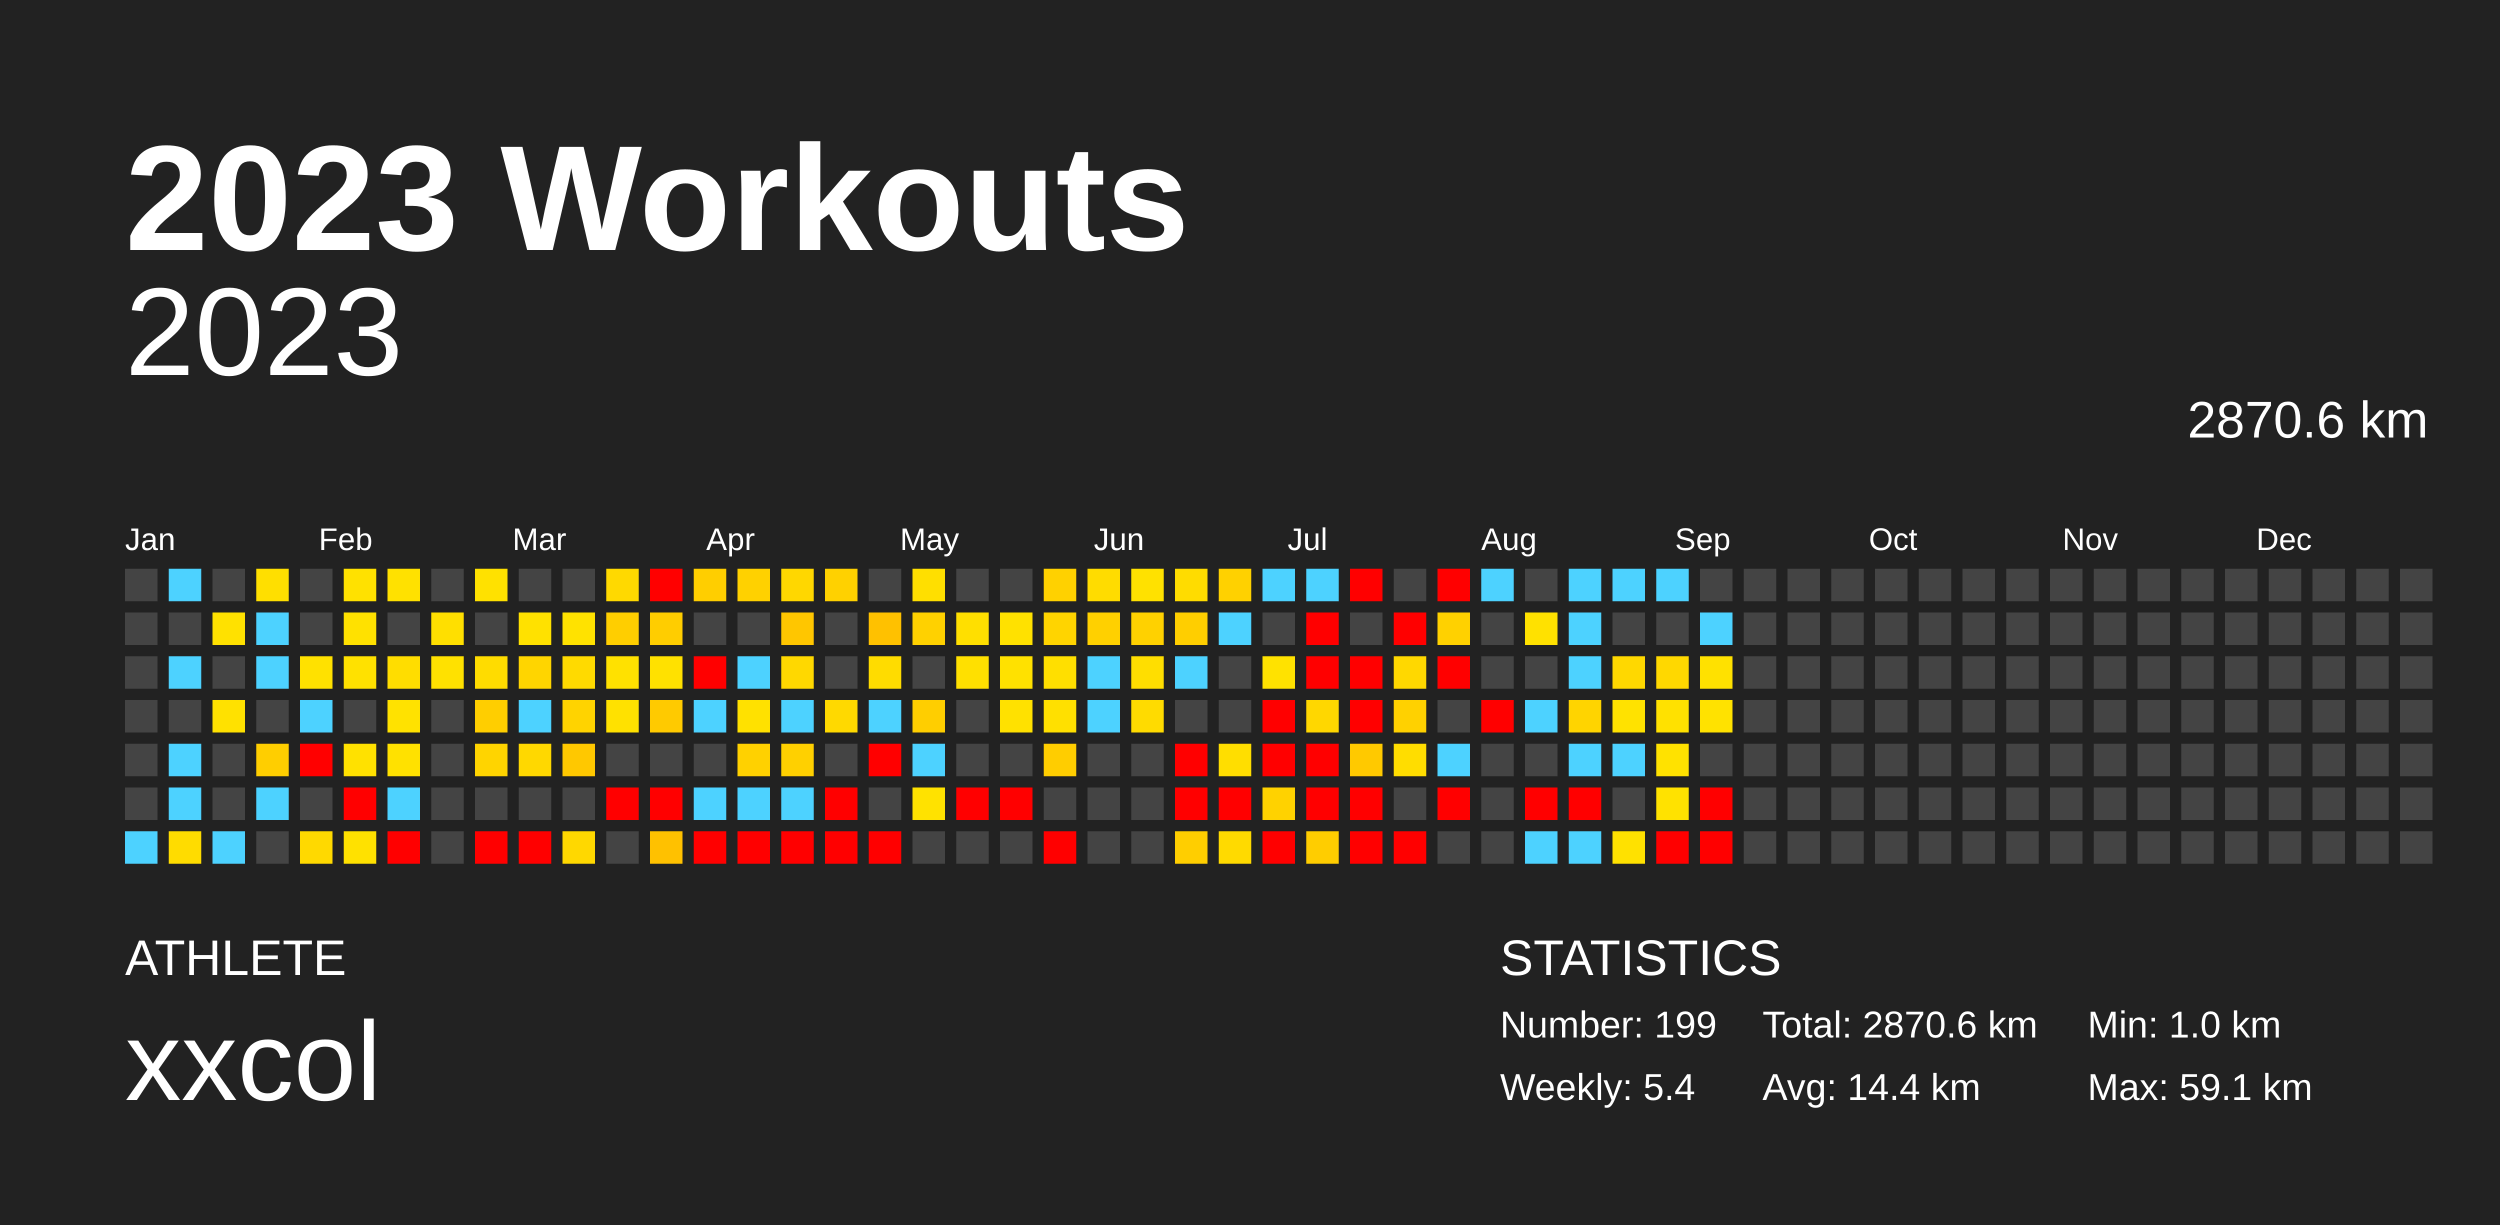
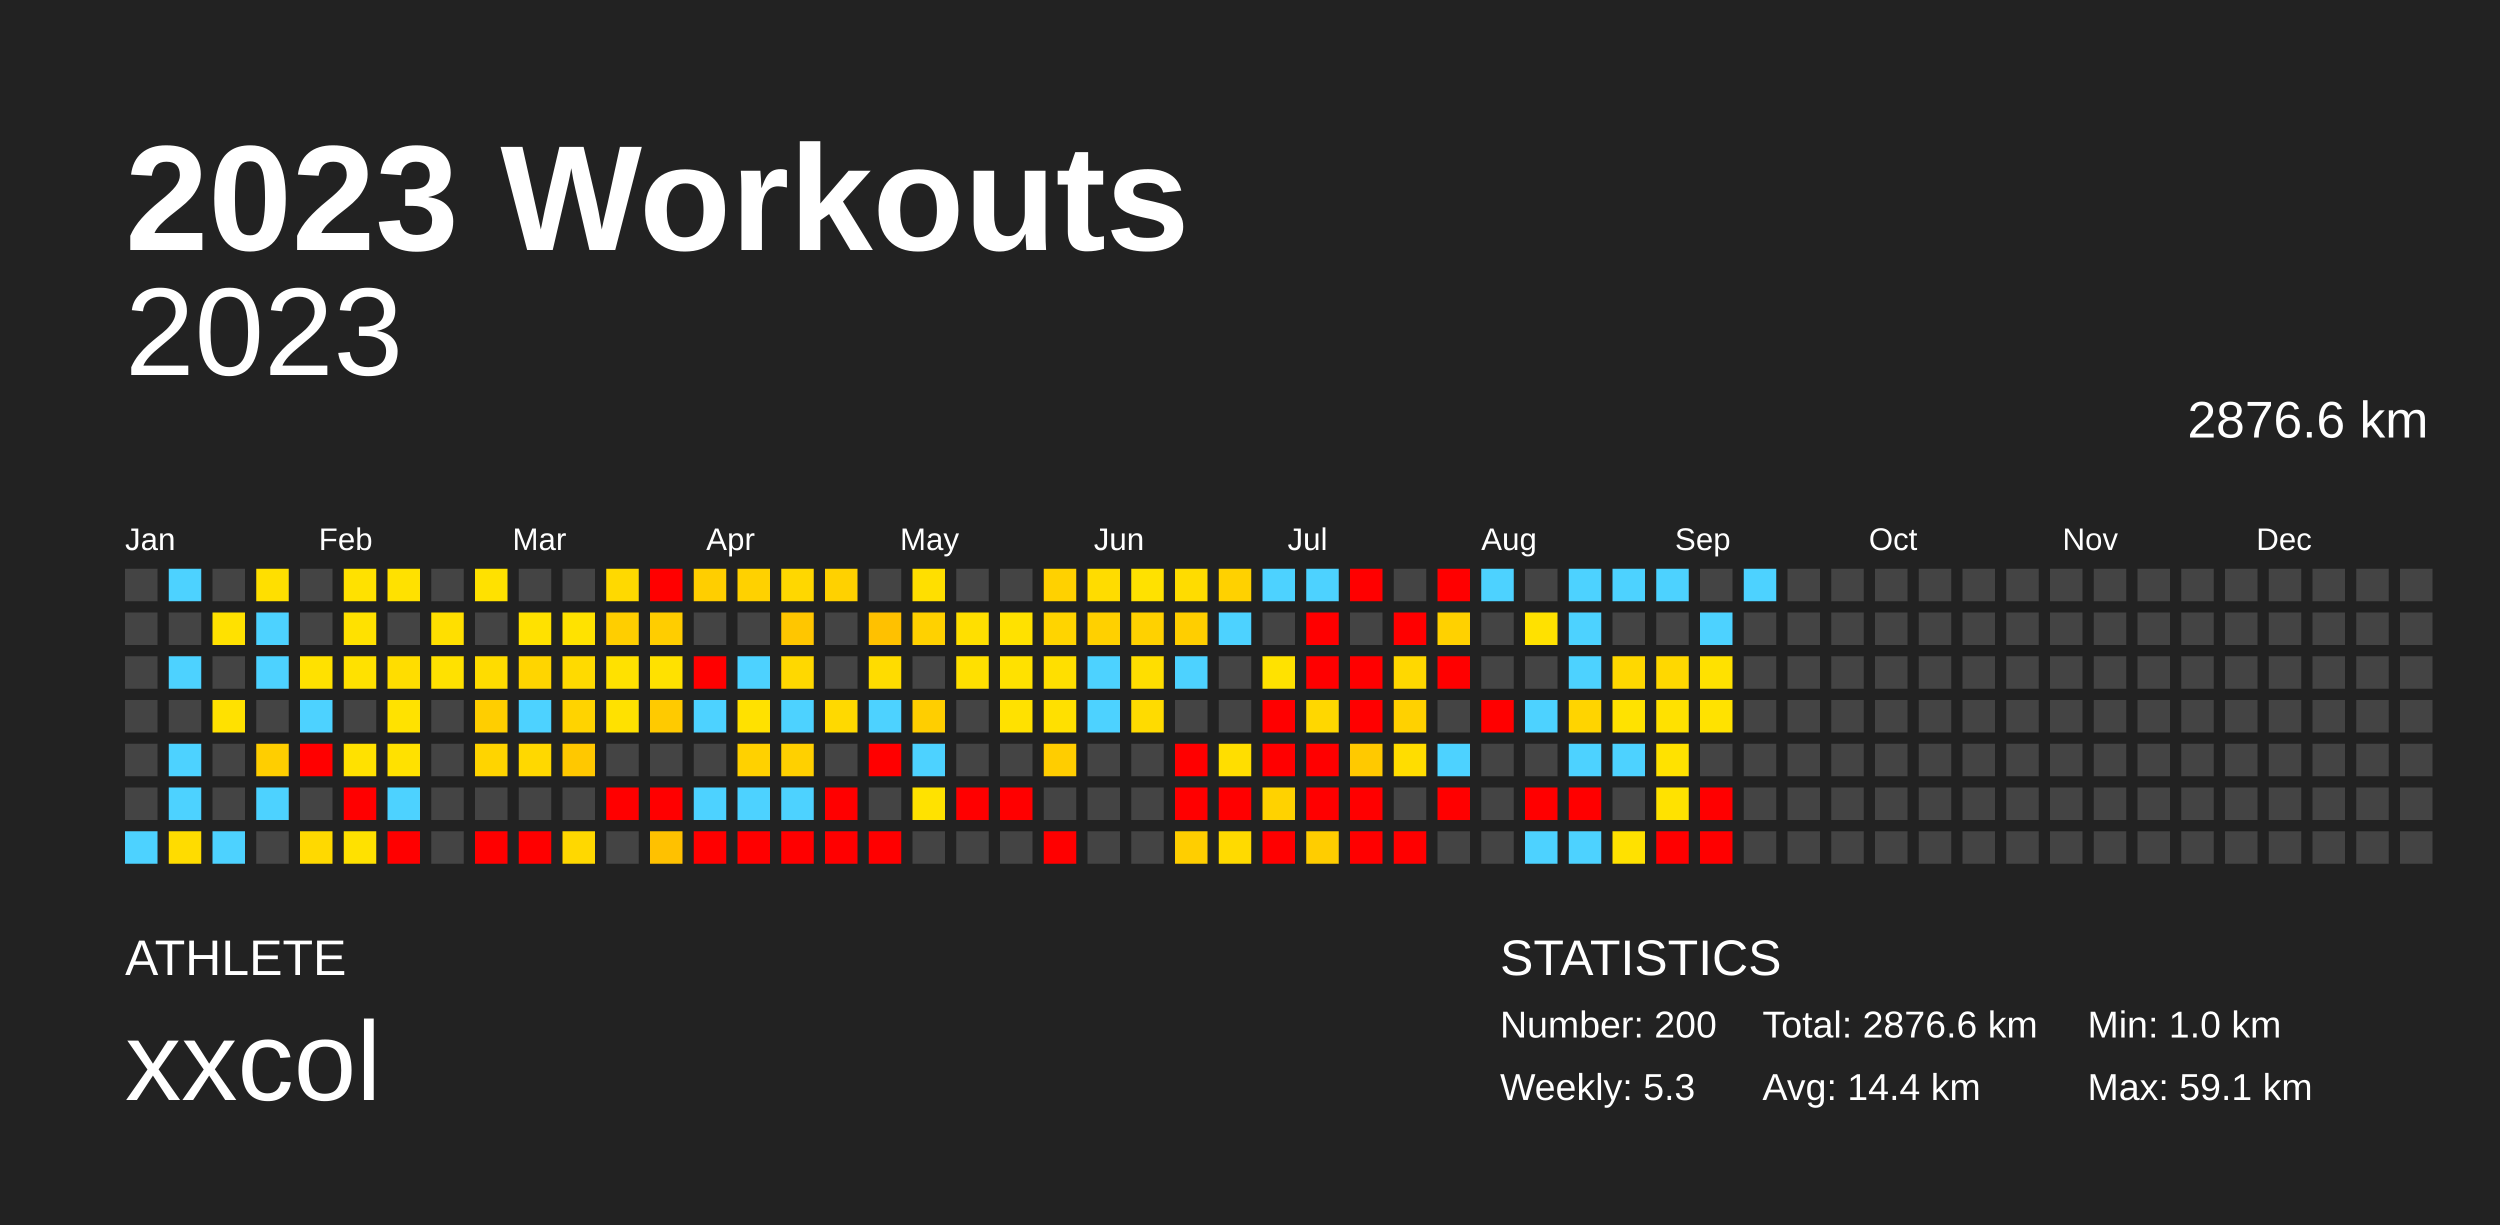
<svg xmlns="http://www.w3.org/2000/svg" baseProfile="full" height="98mm" version="1.1" viewBox="0,0,200,98" width="200mm">
  <defs />
  <rect fill="#222222" height="98" width="200" x="0" y="0" />
  <text fill="#FFFFFF" style="font-size:12px; font-family:Arial; font-weight:bold;" x="10" y="20">2023 Workouts</text>
  <text fill="#FFFFFF" style="font-size:4px; font-family:Arial" x="10" y="78">ATHLETE</text>
  <text fill="#FFFFFF" style="font-size:9px; font-family:Arial" x="10" y="88">xxcol</text>
  <text fill="#FFFFFF" style="font-size:4px; font-family:Arial" x="120" y="78">STATISTICS</text>
-   <text fill="#FFFFFF" style="font-size:3px; font-family:Arial" x="120" y="83">Number: 199</text>
-   <text fill="#FFFFFF" style="font-size:3px; font-family:Arial" x="120" y="88">Weekly: 5.4</text>
-   <text fill="#FFFFFF" style="font-size:3px; font-family:Arial" x="141" y="83">Total: 2870.6 km</text>
+   <text fill="#FFFFFF" style="font-size:3px; font-family:Arial" x="120" y="83">Number: 200</text>
+   <text fill="#FFFFFF" style="font-size:3px; font-family:Arial" x="120" y="88">Weekly: 5.3</text>
+   <text fill="#FFFFFF" style="font-size:3px; font-family:Arial" x="141" y="83">Total: 2876.6 km</text>
  <text fill="#FFFFFF" style="font-size:3px; font-family:Arial" x="141" y="88">Avg: 14.4 km</text>
  <text fill="#FFFFFF" style="font-size:3px; font-family:Arial" x="167" y="83">Min: 1.0 km</text>
  <text fill="#FFFFFF" style="font-size:3px; font-family:Arial" x="167" y="88">Max: 59.1 km</text>
  <text alignment-baseline="hanging" fill="#FFFFFF" style="font-size:10.0px; font-family:Arial;" x="10" y="30">2023</text>
-   <text alignment-baseline="hanging" fill="#FFFFFF" style="font-size:4.125px; font-family:Arial;" x="175" y="35">2870.6 km</text>
+   <text alignment-baseline="hanging" fill="#FFFFFF" style="font-size:4.125px; font-family:Arial;" x="175" y="35">2876.6 km</text>
  <text fill="#FFFFFF" style="font-size:2.5px; font-family:Arial" x="10.0" y="44">Jan</text>
  <text fill="#FFFFFF" style="font-size:2.5px; font-family:Arial" x="25.5" y="44">Feb</text>
  <text fill="#FFFFFF" style="font-size:2.5px; font-family:Arial" x="41.0" y="44">Mar</text>
  <text fill="#FFFFFF" style="font-size:2.5px; font-family:Arial" x="56.5" y="44">Apr</text>
  <text fill="#FFFFFF" style="font-size:2.5px; font-family:Arial" x="72.0" y="44">May</text>
  <text fill="#FFFFFF" style="font-size:2.5px; font-family:Arial" x="87.5" y="44">Jun</text>
  <text fill="#FFFFFF" style="font-size:2.5px; font-family:Arial" x="103.0" y="44">Jul</text>
  <text fill="#FFFFFF" style="font-size:2.5px; font-family:Arial" x="118.5" y="44">Aug</text>
  <text fill="#FFFFFF" style="font-size:2.5px; font-family:Arial" x="134.0" y="44">Sep</text>
  <text fill="#FFFFFF" style="font-size:2.5px; font-family:Arial" x="149.5" y="44">Oct</text>
  <text fill="#FFFFFF" style="font-size:2.5px; font-family:Arial" x="165.0" y="44">Nov</text>
  <text fill="#FFFFFF" style="font-size:2.5px; font-family:Arial" x="180.5" y="44">Dec</text>
  <rect fill="#444444" height="2.6" width="2.6" x="10.0" y="45.5" />
  <rect fill="#444444" height="2.6" width="2.6" x="10.0" y="49.0" />
  <rect fill="#444444" height="2.6" width="2.6" x="10.0" y="52.5" />
  <rect fill="#444444" height="2.6" width="2.6" x="10.0" y="56.0" />
  <rect fill="#444444" height="2.6" width="2.6" x="10.0" y="59.5" />
  <rect fill="#444444" height="2.6" width="2.6" x="10.0" y="63.0" />
  <rect fill="#4dd2ff" height="2.6" width="2.6" x="10.0" y="66.5" />
  <rect fill="#4dd2ff" height="2.6" width="2.6" x="13.5" y="45.5" />
  <rect fill="#444444" height="2.6" width="2.6" x="13.5" y="49.0" />
  <rect fill="#4dd2ff" height="2.6" width="2.6" x="13.5" y="52.5" />
  <rect fill="#444444" height="2.6" width="2.6" x="13.5" y="56.0" />
  <rect fill="#4dd2ff" height="2.6" width="2.6" x="13.5" y="59.5" />
  <rect fill="#4dd2ff" height="2.6" width="2.6" x="13.5" y="63.0" />
  <rect fill="#ffdc00" height="2.6" width="2.6" x="13.5" y="66.5" />
  <rect fill="#444444" height="2.6" width="2.6" x="17.0" y="45.5" />
  <rect fill="#ffe100" height="2.6" width="2.6" x="17.0" y="49.0" />
  <rect fill="#444444" height="2.6" width="2.6" x="17.0" y="52.5" />
  <rect fill="#ffe100" height="2.6" width="2.6" x="17.0" y="56.0" />
  <rect fill="#444444" height="2.6" width="2.6" x="17.0" y="59.5" />
  <rect fill="#444444" height="2.6" width="2.6" x="17.0" y="63.0" />
  <rect fill="#4dd2ff" height="2.6" width="2.6" x="17.0" y="66.5" />
  <rect fill="#ffdf00" height="2.6" width="2.6" x="20.5" y="45.5" />
  <rect fill="#4dd2ff" height="2.6" width="2.6" x="20.5" y="49.0" />
  <rect fill="#4dd2ff" height="2.6" width="2.6" x="20.5" y="52.5" />
  <rect fill="#444444" height="2.6" width="2.6" x="20.5" y="56.0" />
  <rect fill="#ffce00" height="2.6" width="2.6" x="20.5" y="59.5" />
  <rect fill="#4dd2ff" height="2.6" width="2.6" x="20.5" y="63.0" />
  <rect fill="#444444" height="2.6" width="2.6" x="20.5" y="66.5" />
  <rect fill="#444444" height="2.6" width="2.6" x="24.0" y="45.5" />
  <rect fill="#444444" height="2.6" width="2.6" x="24.0" y="49.0" />
  <rect fill="#ffe100" height="2.6" width="2.6" x="24.0" y="52.5" />
  <rect fill="#4dd2ff" height="2.6" width="2.6" x="24.0" y="56.0" />
  <rect fill="red" height="2.6" width="2.6" x="24.0" y="59.5" />
  <rect fill="#444444" height="2.6" width="2.6" x="24.0" y="63.0" />
  <rect fill="#ffd900" height="2.6" width="2.6" x="24.0" y="66.5" />
  <rect fill="#ffe100" height="2.6" width="2.6" x="27.5" y="45.5" />
  <rect fill="#ffe100" height="2.6" width="2.6" x="27.5" y="49.0" />
  <rect fill="#ffe100" height="2.6" width="2.6" x="27.5" y="52.5" />
  <rect fill="#444444" height="2.6" width="2.6" x="27.5" y="56.0" />
  <rect fill="#ffe100" height="2.6" width="2.6" x="27.5" y="59.5" />
  <rect fill="red" height="2.6" width="2.6" x="27.5" y="63.0" />
  <rect fill="#ffe100" height="2.6" width="2.6" x="27.5" y="66.5" />
  <rect fill="#ffe100" height="2.6" width="2.6" x="31.0" y="45.5" />
  <rect fill="#444444" height="2.6" width="2.6" x="31.0" y="49.0" />
  <rect fill="#ffdd00" height="2.6" width="2.6" x="31.0" y="52.5" />
  <rect fill="#ffe200" height="2.6" width="2.6" x="31.0" y="56.0" />
  <rect fill="#ffe100" height="2.6" width="2.6" x="31.0" y="59.5" />
  <rect fill="#4dd2ff" height="2.6" width="2.6" x="31.0" y="63.0" />
  <rect fill="red" height="2.6" width="2.6" x="31.0" y="66.5" />
  <rect fill="#444444" height="2.6" width="2.6" x="34.5" y="45.5" />
  <rect fill="#ffdf00" height="2.6" width="2.6" x="34.5" y="49.0" />
  <rect fill="#ffe100" height="2.6" width="2.6" x="34.5" y="52.5" />
  <rect fill="#444444" height="2.6" width="2.6" x="34.5" y="56.0" />
  <rect fill="#444444" height="2.6" width="2.6" x="34.5" y="59.5" />
  <rect fill="#444444" height="2.6" width="2.6" x="34.5" y="63.0" />
  <rect fill="#444444" height="2.6" width="2.6" x="34.5" y="66.5" />
  <rect fill="#ffe100" height="2.6" width="2.6" x="38.0" y="45.5" />
  <rect fill="#444444" height="2.6" width="2.6" x="38.0" y="49.0" />
  <rect fill="#ffdc00" height="2.6" width="2.6" x="38.0" y="52.5" />
  <rect fill="#ffce00" height="2.6" width="2.6" x="38.0" y="56.0" />
  <rect fill="#ffd400" height="2.6" width="2.6" x="38.0" y="59.5" />
  <rect fill="#444444" height="2.6" width="2.6" x="38.0" y="63.0" />
  <rect fill="red" height="2.6" width="2.6" x="38.0" y="66.5" />
  <rect fill="#444444" height="2.6" width="2.6" x="41.5" y="45.5" />
  <rect fill="#ffe100" height="2.6" width="2.6" x="41.5" y="49.0" />
  <rect fill="#ffd500" height="2.6" width="2.6" x="41.5" y="52.5" />
  <rect fill="#4dd2ff" height="2.6" width="2.6" x="41.5" y="56.0" />
  <rect fill="#ffd800" height="2.6" width="2.6" x="41.5" y="59.5" />
  <rect fill="#444444" height="2.6" width="2.6" x="41.5" y="63.0" />
  <rect fill="red" height="2.6" width="2.6" x="41.5" y="66.5" />
  <rect fill="#444444" height="2.6" width="2.6" x="45.0" y="45.5" />
  <rect fill="#ffe200" height="2.6" width="2.6" x="45.0" y="49.0" />
  <rect fill="#ffda00" height="2.6" width="2.6" x="45.0" y="52.5" />
  <rect fill="#ffd300" height="2.6" width="2.6" x="45.0" y="56.0" />
  <rect fill="#ffc800" height="2.6" width="2.6" x="45.0" y="59.5" />
  <rect fill="#444444" height="2.6" width="2.6" x="45.0" y="63.0" />
  <rect fill="#ffd800" height="2.6" width="2.6" x="45.0" y="66.5" />
  <rect fill="#ffd900" height="2.6" width="2.6" x="48.5" y="45.5" />
  <rect fill="#ffce00" height="2.6" width="2.6" x="48.5" y="49.0" />
  <rect fill="#ffe100" height="2.6" width="2.6" x="48.5" y="52.5" />
  <rect fill="#ffe100" height="2.6" width="2.6" x="48.5" y="56.0" />
  <rect fill="#444444" height="2.6" width="2.6" x="48.5" y="59.5" />
  <rect fill="red" height="2.6" width="2.6" x="48.5" y="63.0" />
  <rect fill="#444444" height="2.6" width="2.6" x="48.5" y="66.5" />
  <rect fill="red" height="2.6" width="2.6" x="52.0" y="45.5" />
  <rect fill="#ffcd00" height="2.6" width="2.6" x="52.0" y="49.0" />
  <rect fill="#ffe100" height="2.6" width="2.6" x="52.0" y="52.5" />
  <rect fill="#ffca00" height="2.6" width="2.6" x="52.0" y="56.0" />
  <rect fill="#444444" height="2.6" width="2.6" x="52.0" y="59.5" />
  <rect fill="red" height="2.6" width="2.6" x="52.0" y="63.0" />
  <rect fill="#ffc100" height="2.6" width="2.6" x="52.0" y="66.5" />
  <rect fill="#ffce00" height="2.6" width="2.6" x="55.5" y="45.5" />
  <rect fill="#444444" height="2.6" width="2.6" x="55.5" y="49.0" />
  <rect fill="red" height="2.6" width="2.6" x="55.5" y="52.5" />
  <rect fill="#4dd2ff" height="2.6" width="2.6" x="55.5" y="56.0" />
  <rect fill="#444444" height="2.6" width="2.6" x="55.5" y="59.5" />
  <rect fill="#4dd2ff" height="2.6" width="2.6" x="55.5" y="63.0" />
  <rect fill="red" height="2.6" width="2.6" x="55.5" y="66.5" />
  <rect fill="#ffd100" height="2.6" width="2.6" x="59.0" y="45.5" />
  <rect fill="#444444" height="2.6" width="2.6" x="59.0" y="49.0" />
  <rect fill="#4dd2ff" height="2.6" width="2.6" x="59.0" y="52.5" />
  <rect fill="#ffe100" height="2.6" width="2.6" x="59.0" y="56.0" />
  <rect fill="#ffd100" height="2.6" width="2.6" x="59.0" y="59.5" />
  <rect fill="#4dd2ff" height="2.6" width="2.6" x="59.0" y="63.0" />
  <rect fill="red" height="2.6" width="2.6" x="59.0" y="66.5" />
  <rect fill="#ffd700" height="2.6" width="2.6" x="62.5" y="45.5" />
  <rect fill="#ffc600" height="2.6" width="2.6" x="62.5" y="49.0" />
  <rect fill="#ffd800" height="2.6" width="2.6" x="62.5" y="52.5" />
  <rect fill="#4dd2ff" height="2.6" width="2.6" x="62.5" y="56.0" />
  <rect fill="#ffd000" height="2.6" width="2.6" x="62.5" y="59.5" />
  <rect fill="#4dd2ff" height="2.6" width="2.6" x="62.5" y="63.0" />
  <rect fill="red" height="2.6" width="2.6" x="62.5" y="66.5" />
  <rect fill="#ffd100" height="2.6" width="2.6" x="66.0" y="45.5" />
  <rect fill="#444444" height="2.6" width="2.6" x="66.0" y="49.0" />
  <rect fill="#444444" height="2.6" width="2.6" x="66.0" y="52.5" />
  <rect fill="#ffd900" height="2.6" width="2.6" x="66.0" y="56.0" />
  <rect fill="#444444" height="2.6" width="2.6" x="66.0" y="59.5" />
  <rect fill="red" height="2.6" width="2.6" x="66.0" y="63.0" />
  <rect fill="red" height="2.6" width="2.6" x="66.0" y="66.5" />
  <rect fill="#444444" height="2.6" width="2.6" x="69.5" y="45.5" />
  <rect fill="#ffc100" height="2.6" width="2.6" x="69.5" y="49.0" />
  <rect fill="#ffdc00" height="2.6" width="2.6" x="69.5" y="52.5" />
  <rect fill="#4dd2ff" height="2.6" width="2.6" x="69.5" y="56.0" />
  <rect fill="red" height="2.6" width="2.6" x="69.5" y="59.5" />
  <rect fill="#444444" height="2.6" width="2.6" x="69.5" y="63.0" />
  <rect fill="red" height="2.6" width="2.6" x="69.5" y="66.5" />
  <rect fill="#ffdf00" height="2.6" width="2.6" x="73.0" y="45.5" />
  <rect fill="#ffd100" height="2.6" width="2.6" x="73.0" y="49.0" />
  <rect fill="#444444" height="2.6" width="2.6" x="73.0" y="52.5" />
  <rect fill="#ffce00" height="2.6" width="2.6" x="73.0" y="56.0" />
  <rect fill="#4dd2ff" height="2.6" width="2.6" x="73.0" y="59.5" />
  <rect fill="#ffe200" height="2.6" width="2.6" x="73.0" y="63.0" />
  <rect fill="#444444" height="2.6" width="2.6" x="73.0" y="66.5" />
  <rect fill="#444444" height="2.6" width="2.6" x="76.5" y="45.5" />
  <rect fill="#ffdf00" height="2.6" width="2.6" x="76.5" y="49.0" />
  <rect fill="#ffe000" height="2.6" width="2.6" x="76.5" y="52.5" />
  <rect fill="#444444" height="2.6" width="2.6" x="76.5" y="56.0" />
  <rect fill="#444444" height="2.6" width="2.6" x="76.5" y="59.5" />
  <rect fill="red" height="2.6" width="2.6" x="76.5" y="63.0" />
  <rect fill="#444444" height="2.6" width="2.6" x="76.5" y="66.5" />
  <rect fill="#444444" height="2.6" width="2.6" x="80.0" y="45.5" />
  <rect fill="#ffe100" height="2.6" width="2.6" x="80.0" y="49.0" />
  <rect fill="#ffe100" height="2.6" width="2.6" x="80.0" y="52.5" />
  <rect fill="#ffe100" height="2.6" width="2.6" x="80.0" y="56.0" />
  <rect fill="#444444" height="2.6" width="2.6" x="80.0" y="59.5" />
  <rect fill="red" height="2.6" width="2.6" x="80.0" y="63.0" />
  <rect fill="#444444" height="2.6" width="2.6" x="80.0" y="66.5" />
  <rect fill="#ffd100" height="2.6" width="2.6" x="83.5" y="45.5" />
  <rect fill="#ffd400" height="2.6" width="2.6" x="83.5" y="49.0" />
  <rect fill="#ffdf00" height="2.6" width="2.6" x="83.5" y="52.5" />
  <rect fill="#ffe000" height="2.6" width="2.6" x="83.5" y="56.0" />
  <rect fill="#ffcd00" height="2.6" width="2.6" x="83.5" y="59.5" />
  <rect fill="#444444" height="2.6" width="2.6" x="83.5" y="63.0" />
  <rect fill="red" height="2.6" width="2.6" x="83.5" y="66.5" />
  <rect fill="#ffdc00" height="2.6" width="2.6" x="87.0" y="45.5" />
  <rect fill="#ffd000" height="2.6" width="2.6" x="87.0" y="49.0" />
  <rect fill="#4dd2ff" height="2.6" width="2.6" x="87.0" y="52.5" />
  <rect fill="#4dd2ff" height="2.6" width="2.6" x="87.0" y="56.0" />
  <rect fill="#444444" height="2.6" width="2.6" x="87.0" y="59.5" />
  <rect fill="#444444" height="2.6" width="2.6" x="87.0" y="63.0" />
  <rect fill="#444444" height="2.6" width="2.6" x="87.0" y="66.5" />
  <rect fill="#ffe100" height="2.6" width="2.6" x="90.5" y="45.5" />
  <rect fill="#ffd100" height="2.6" width="2.6" x="90.5" y="49.0" />
  <rect fill="#ffde00" height="2.6" width="2.6" x="90.5" y="52.5" />
  <rect fill="#ffdb00" height="2.6" width="2.6" x="90.5" y="56.0" />
  <rect fill="#444444" height="2.6" width="2.6" x="90.5" y="59.5" />
  <rect fill="#444444" height="2.6" width="2.6" x="90.5" y="63.0" />
  <rect fill="#444444" height="2.6" width="2.6" x="90.5" y="66.5" />
  <rect fill="#ffdc00" height="2.6" width="2.6" x="94.0" y="45.5" />
  <rect fill="#ffce00" height="2.6" width="2.6" x="94.0" y="49.0" />
  <rect fill="#4dd2ff" height="2.6" width="2.6" x="94.0" y="52.5" />
  <rect fill="#444444" height="2.6" width="2.6" x="94.0" y="56.0" />
  <rect fill="red" height="2.6" width="2.6" x="94.0" y="59.5" />
  <rect fill="red" height="2.6" width="2.6" x="94.0" y="63.0" />
  <rect fill="#ffce00" height="2.6" width="2.6" x="94.0" y="66.5" />
  <rect fill="#ffd100" height="2.6" width="2.6" x="97.5" y="45.5" />
  <rect fill="#4dd2ff" height="2.6" width="2.6" x="97.5" y="49.0" />
  <rect fill="#444444" height="2.6" width="2.6" x="97.5" y="52.5" />
  <rect fill="#444444" height="2.6" width="2.6" x="97.5" y="56.0" />
  <rect fill="#ffde00" height="2.6" width="2.6" x="97.5" y="59.5" />
  <rect fill="red" height="2.6" width="2.6" x="97.5" y="63.0" />
  <rect fill="#ffda00" height="2.6" width="2.6" x="97.5" y="66.5" />
  <rect fill="#4dd2ff" height="2.6" width="2.6" x="101.0" y="45.5" />
  <rect fill="#444444" height="2.6" width="2.6" x="101.0" y="49.0" />
  <rect fill="#ffe200" height="2.6" width="2.6" x="101.0" y="52.5" />
  <rect fill="red" height="2.6" width="2.6" x="101.0" y="56.0" />
  <rect fill="red" height="2.6" width="2.6" x="101.0" y="59.5" />
  <rect fill="#ffd200" height="2.6" width="2.6" x="101.0" y="63.0" />
  <rect fill="red" height="2.6" width="2.6" x="101.0" y="66.5" />
  <rect fill="#4dd2ff" height="2.6" width="2.6" x="104.5" y="45.5" />
  <rect fill="red" height="2.6" width="2.6" x="104.5" y="49.0" />
  <rect fill="red" height="2.6" width="2.6" x="104.5" y="52.5" />
  <rect fill="#ffd700" height="2.6" width="2.6" x="104.5" y="56.0" />
  <rect fill="red" height="2.6" width="2.6" x="104.5" y="59.5" />
  <rect fill="red" height="2.6" width="2.6" x="104.5" y="63.0" />
  <rect fill="#ffcd00" height="2.6" width="2.6" x="104.5" y="66.5" />
  <rect fill="red" height="2.6" width="2.6" x="108.0" y="45.5" />
  <rect fill="#444444" height="2.6" width="2.6" x="108.0" y="49.0" />
  <rect fill="red" height="2.6" width="2.6" x="108.0" y="52.5" />
  <rect fill="red" height="2.6" width="2.6" x="108.0" y="56.0" />
  <rect fill="#ffc900" height="2.6" width="2.6" x="108.0" y="59.5" />
  <rect fill="red" height="2.6" width="2.6" x="108.0" y="63.0" />
  <rect fill="red" height="2.6" width="2.6" x="108.0" y="66.5" />
  <rect fill="#444444" height="2.6" width="2.6" x="111.5" y="45.5" />
  <rect fill="red" height="2.6" width="2.6" x="111.5" y="49.0" />
  <rect fill="#ffd800" height="2.6" width="2.6" x="111.5" y="52.5" />
  <rect fill="#ffd100" height="2.6" width="2.6" x="111.5" y="56.0" />
  <rect fill="#ffdd00" height="2.6" width="2.6" x="111.5" y="59.5" />
  <rect fill="#444444" height="2.6" width="2.6" x="111.5" y="63.0" />
  <rect fill="red" height="2.6" width="2.6" x="111.5" y="66.5" />
  <rect fill="red" height="2.6" width="2.6" x="115.0" y="45.5" />
  <rect fill="#ffd100" height="2.6" width="2.6" x="115.0" y="49.0" />
  <rect fill="red" height="2.6" width="2.6" x="115.0" y="52.5" />
  <rect fill="#444444" height="2.6" width="2.6" x="115.0" y="56.0" />
  <rect fill="#4dd2ff" height="2.6" width="2.6" x="115.0" y="59.5" />
  <rect fill="red" height="2.6" width="2.6" x="115.0" y="63.0" />
  <rect fill="#444444" height="2.6" width="2.6" x="115.0" y="66.5" />
  <rect fill="#4dd2ff" height="2.6" width="2.6" x="118.5" y="45.5" />
  <rect fill="#444444" height="2.6" width="2.6" x="118.5" y="49.0" />
  <rect fill="#444444" height="2.6" width="2.6" x="118.5" y="52.5" />
  <rect fill="red" height="2.6" width="2.6" x="118.5" y="56.0" />
  <rect fill="#444444" height="2.6" width="2.6" x="118.5" y="59.5" />
  <rect fill="#444444" height="2.6" width="2.6" x="118.5" y="63.0" />
  <rect fill="#444444" height="2.6" width="2.6" x="118.5" y="66.5" />
  <rect fill="#444444" height="2.6" width="2.6" x="122.0" y="45.5" />
  <rect fill="#ffe100" height="2.6" width="2.6" x="122.0" y="49.0" />
  <rect fill="#444444" height="2.6" width="2.6" x="122.0" y="52.5" />
  <rect fill="#4dd2ff" height="2.6" width="2.6" x="122.0" y="56.0" />
  <rect fill="#444444" height="2.6" width="2.6" x="122.0" y="59.5" />
  <rect fill="red" height="2.6" width="2.6" x="122.0" y="63.0" />
  <rect fill="#4dd2ff" height="2.6" width="2.6" x="122.0" y="66.5" />
  <rect fill="#4dd2ff" height="2.6" width="2.6" x="125.5" y="45.5" />
  <rect fill="#4dd2ff" height="2.6" width="2.6" x="125.5" y="49.0" />
  <rect fill="#4dd2ff" height="2.6" width="2.6" x="125.5" y="52.5" />
  <rect fill="#ffd400" height="2.6" width="2.6" x="125.5" y="56.0" />
  <rect fill="#4dd2ff" height="2.6" width="2.6" x="125.5" y="59.5" />
  <rect fill="red" height="2.6" width="2.6" x="125.5" y="63.0" />
  <rect fill="#4dd2ff" height="2.6" width="2.6" x="125.5" y="66.5" />
  <rect fill="#4dd2ff" height="2.6" width="2.6" x="129.0" y="45.5" />
  <rect fill="#444444" height="2.6" width="2.6" x="129.0" y="49.0" />
  <rect fill="#ffd800" height="2.6" width="2.6" x="129.0" y="52.5" />
  <rect fill="#ffe200" height="2.6" width="2.6" x="129.0" y="56.0" />
  <rect fill="#4dd2ff" height="2.6" width="2.6" x="129.0" y="59.5" />
  <rect fill="#444444" height="2.6" width="2.6" x="129.0" y="63.0" />
  <rect fill="#ffe100" height="2.6" width="2.6" x="129.0" y="66.5" />
  <rect fill="#4dd2ff" height="2.6" width="2.6" x="132.5" y="45.5" />
  <rect fill="#444444" height="2.6" width="2.6" x="132.5" y="49.0" />
  <rect fill="#ffd800" height="2.6" width="2.6" x="132.5" y="52.5" />
  <rect fill="#ffe100" height="2.6" width="2.6" x="132.5" y="56.0" />
  <rect fill="#ffe200" height="2.6" width="2.6" x="132.5" y="59.5" />
  <rect fill="#ffe200" height="2.6" width="2.6" x="132.5" y="63.0" />
  <rect fill="red" height="2.6" width="2.6" x="132.5" y="66.5" />
  <rect fill="#444444" height="2.6" width="2.6" x="136.0" y="45.5" />
  <rect fill="#4dd2ff" height="2.6" width="2.6" x="136.0" y="49.0" />
  <rect fill="#ffe100" height="2.6" width="2.6" x="136.0" y="52.5" />
  <rect fill="#ffe200" height="2.6" width="2.6" x="136.0" y="56.0" />
  <rect fill="#444444" height="2.6" width="2.6" x="136.0" y="59.5" />
  <rect fill="red" height="2.6" width="2.6" x="136.0" y="63.0" />
  <rect fill="red" height="2.6" width="2.6" x="136.0" y="66.5" />
-   <rect fill="#444444" height="2.6" width="2.6" x="139.5" y="45.5" />
+   <rect fill="#4dd2ff" height="2.6" width="2.6" x="139.5" y="45.5" />
  <rect fill="#444444" height="2.6" width="2.6" x="139.5" y="49.0" />
  <rect fill="#444444" height="2.6" width="2.6" x="139.5" y="52.5" />
  <rect fill="#444444" height="2.6" width="2.6" x="139.5" y="56.0" />
  <rect fill="#444444" height="2.6" width="2.6" x="139.5" y="59.5" />
  <rect fill="#444444" height="2.6" width="2.6" x="139.5" y="63.0" />
  <rect fill="#444444" height="2.6" width="2.6" x="139.5" y="66.5" />
  <rect fill="#444444" height="2.6" width="2.6" x="143.0" y="45.5" />
  <rect fill="#444444" height="2.6" width="2.6" x="143.0" y="49.0" />
  <rect fill="#444444" height="2.6" width="2.6" x="143.0" y="52.5" />
  <rect fill="#444444" height="2.6" width="2.6" x="143.0" y="56.0" />
  <rect fill="#444444" height="2.6" width="2.6" x="143.0" y="59.5" />
  <rect fill="#444444" height="2.6" width="2.6" x="143.0" y="63.0" />
  <rect fill="#444444" height="2.6" width="2.6" x="143.0" y="66.5" />
  <rect fill="#444444" height="2.6" width="2.6" x="146.5" y="45.5" />
  <rect fill="#444444" height="2.6" width="2.6" x="146.5" y="49.0" />
  <rect fill="#444444" height="2.6" width="2.6" x="146.5" y="52.5" />
  <rect fill="#444444" height="2.6" width="2.6" x="146.5" y="56.0" />
  <rect fill="#444444" height="2.6" width="2.6" x="146.5" y="59.5" />
  <rect fill="#444444" height="2.6" width="2.6" x="146.5" y="63.0" />
  <rect fill="#444444" height="2.6" width="2.6" x="146.5" y="66.5" />
  <rect fill="#444444" height="2.6" width="2.6" x="150.0" y="45.5" />
  <rect fill="#444444" height="2.6" width="2.6" x="150.0" y="49.0" />
  <rect fill="#444444" height="2.6" width="2.6" x="150.0" y="52.5" />
  <rect fill="#444444" height="2.6" width="2.6" x="150.0" y="56.0" />
  <rect fill="#444444" height="2.6" width="2.6" x="150.0" y="59.5" />
  <rect fill="#444444" height="2.6" width="2.6" x="150.0" y="63.0" />
  <rect fill="#444444" height="2.6" width="2.6" x="150.0" y="66.5" />
  <rect fill="#444444" height="2.6" width="2.6" x="153.5" y="45.5" />
  <rect fill="#444444" height="2.6" width="2.6" x="153.5" y="49.0" />
  <rect fill="#444444" height="2.6" width="2.6" x="153.5" y="52.5" />
  <rect fill="#444444" height="2.6" width="2.6" x="153.5" y="56.0" />
  <rect fill="#444444" height="2.6" width="2.6" x="153.5" y="59.5" />
  <rect fill="#444444" height="2.6" width="2.6" x="153.5" y="63.0" />
  <rect fill="#444444" height="2.6" width="2.6" x="153.5" y="66.5" />
  <rect fill="#444444" height="2.6" width="2.6" x="157.0" y="45.5" />
  <rect fill="#444444" height="2.6" width="2.6" x="157.0" y="49.0" />
  <rect fill="#444444" height="2.6" width="2.6" x="157.0" y="52.5" />
  <rect fill="#444444" height="2.6" width="2.6" x="157.0" y="56.0" />
  <rect fill="#444444" height="2.6" width="2.6" x="157.0" y="59.5" />
  <rect fill="#444444" height="2.6" width="2.6" x="157.0" y="63.0" />
  <rect fill="#444444" height="2.6" width="2.6" x="157.0" y="66.5" />
  <rect fill="#444444" height="2.6" width="2.6" x="160.5" y="45.5" />
  <rect fill="#444444" height="2.6" width="2.6" x="160.5" y="49.0" />
  <rect fill="#444444" height="2.6" width="2.6" x="160.5" y="52.5" />
  <rect fill="#444444" height="2.6" width="2.6" x="160.5" y="56.0" />
  <rect fill="#444444" height="2.6" width="2.6" x="160.5" y="59.5" />
  <rect fill="#444444" height="2.6" width="2.6" x="160.5" y="63.0" />
  <rect fill="#444444" height="2.6" width="2.6" x="160.5" y="66.5" />
  <rect fill="#444444" height="2.6" width="2.6" x="164.0" y="45.5" />
  <rect fill="#444444" height="2.6" width="2.6" x="164.0" y="49.0" />
  <rect fill="#444444" height="2.6" width="2.6" x="164.0" y="52.5" />
  <rect fill="#444444" height="2.6" width="2.6" x="164.0" y="56.0" />
  <rect fill="#444444" height="2.6" width="2.6" x="164.0" y="59.5" />
  <rect fill="#444444" height="2.6" width="2.6" x="164.0" y="63.0" />
  <rect fill="#444444" height="2.6" width="2.6" x="164.0" y="66.5" />
  <rect fill="#444444" height="2.6" width="2.6" x="167.5" y="45.5" />
  <rect fill="#444444" height="2.6" width="2.6" x="167.5" y="49.0" />
  <rect fill="#444444" height="2.6" width="2.6" x="167.5" y="52.5" />
  <rect fill="#444444" height="2.6" width="2.6" x="167.5" y="56.0" />
  <rect fill="#444444" height="2.6" width="2.6" x="167.5" y="59.5" />
  <rect fill="#444444" height="2.6" width="2.6" x="167.5" y="63.0" />
  <rect fill="#444444" height="2.6" width="2.6" x="167.5" y="66.5" />
  <rect fill="#444444" height="2.6" width="2.6" x="171.0" y="45.5" />
  <rect fill="#444444" height="2.6" width="2.6" x="171.0" y="49.0" />
  <rect fill="#444444" height="2.6" width="2.6" x="171.0" y="52.5" />
  <rect fill="#444444" height="2.6" width="2.6" x="171.0" y="56.0" />
  <rect fill="#444444" height="2.6" width="2.6" x="171.0" y="59.5" />
  <rect fill="#444444" height="2.6" width="2.6" x="171.0" y="63.0" />
  <rect fill="#444444" height="2.6" width="2.6" x="171.0" y="66.5" />
  <rect fill="#444444" height="2.6" width="2.6" x="174.5" y="45.5" />
  <rect fill="#444444" height="2.6" width="2.6" x="174.5" y="49.0" />
  <rect fill="#444444" height="2.6" width="2.6" x="174.5" y="52.5" />
  <rect fill="#444444" height="2.6" width="2.6" x="174.5" y="56.0" />
  <rect fill="#444444" height="2.6" width="2.6" x="174.5" y="59.5" />
  <rect fill="#444444" height="2.6" width="2.6" x="174.5" y="63.0" />
  <rect fill="#444444" height="2.6" width="2.6" x="174.5" y="66.5" />
  <rect fill="#444444" height="2.6" width="2.6" x="178.0" y="45.5" />
  <rect fill="#444444" height="2.6" width="2.6" x="178.0" y="49.0" />
  <rect fill="#444444" height="2.6" width="2.6" x="178.0" y="52.5" />
  <rect fill="#444444" height="2.6" width="2.6" x="178.0" y="56.0" />
  <rect fill="#444444" height="2.6" width="2.6" x="178.0" y="59.5" />
  <rect fill="#444444" height="2.6" width="2.6" x="178.0" y="63.0" />
  <rect fill="#444444" height="2.6" width="2.6" x="178.0" y="66.5" />
  <rect fill="#444444" height="2.6" width="2.6" x="181.5" y="45.5" />
  <rect fill="#444444" height="2.6" width="2.6" x="181.5" y="49.0" />
  <rect fill="#444444" height="2.6" width="2.6" x="181.5" y="52.5" />
  <rect fill="#444444" height="2.6" width="2.6" x="181.5" y="56.0" />
  <rect fill="#444444" height="2.6" width="2.6" x="181.5" y="59.5" />
  <rect fill="#444444" height="2.6" width="2.6" x="181.5" y="63.0" />
  <rect fill="#444444" height="2.6" width="2.6" x="181.5" y="66.5" />
  <rect fill="#444444" height="2.6" width="2.6" x="185.0" y="45.5" />
  <rect fill="#444444" height="2.6" width="2.6" x="185.0" y="49.0" />
  <rect fill="#444444" height="2.6" width="2.6" x="185.0" y="52.5" />
  <rect fill="#444444" height="2.6" width="2.6" x="185.0" y="56.0" />
  <rect fill="#444444" height="2.6" width="2.6" x="185.0" y="59.5" />
  <rect fill="#444444" height="2.6" width="2.6" x="185.0" y="63.0" />
  <rect fill="#444444" height="2.6" width="2.6" x="185.0" y="66.5" />
  <rect fill="#444444" height="2.6" width="2.6" x="188.5" y="45.5" />
  <rect fill="#444444" height="2.6" width="2.6" x="188.5" y="49.0" />
  <rect fill="#444444" height="2.6" width="2.6" x="188.5" y="52.5" />
  <rect fill="#444444" height="2.6" width="2.6" x="188.5" y="56.0" />
  <rect fill="#444444" height="2.6" width="2.6" x="188.5" y="59.5" />
  <rect fill="#444444" height="2.6" width="2.6" x="188.5" y="63.0" />
  <rect fill="#444444" height="2.6" width="2.6" x="188.5" y="66.5" />
  <rect fill="#444444" height="2.6" width="2.6" x="192.0" y="45.5" />
  <rect fill="#444444" height="2.6" width="2.6" x="192.0" y="49.0" />
  <rect fill="#444444" height="2.6" width="2.6" x="192.0" y="52.5" />
  <rect fill="#444444" height="2.6" width="2.6" x="192.0" y="56.0" />
  <rect fill="#444444" height="2.6" width="2.6" x="192.0" y="59.5" />
  <rect fill="#444444" height="2.6" width="2.6" x="192.0" y="63.0" />
  <rect fill="#444444" height="2.6" width="2.6" x="192.0" y="66.5" />
</svg>
